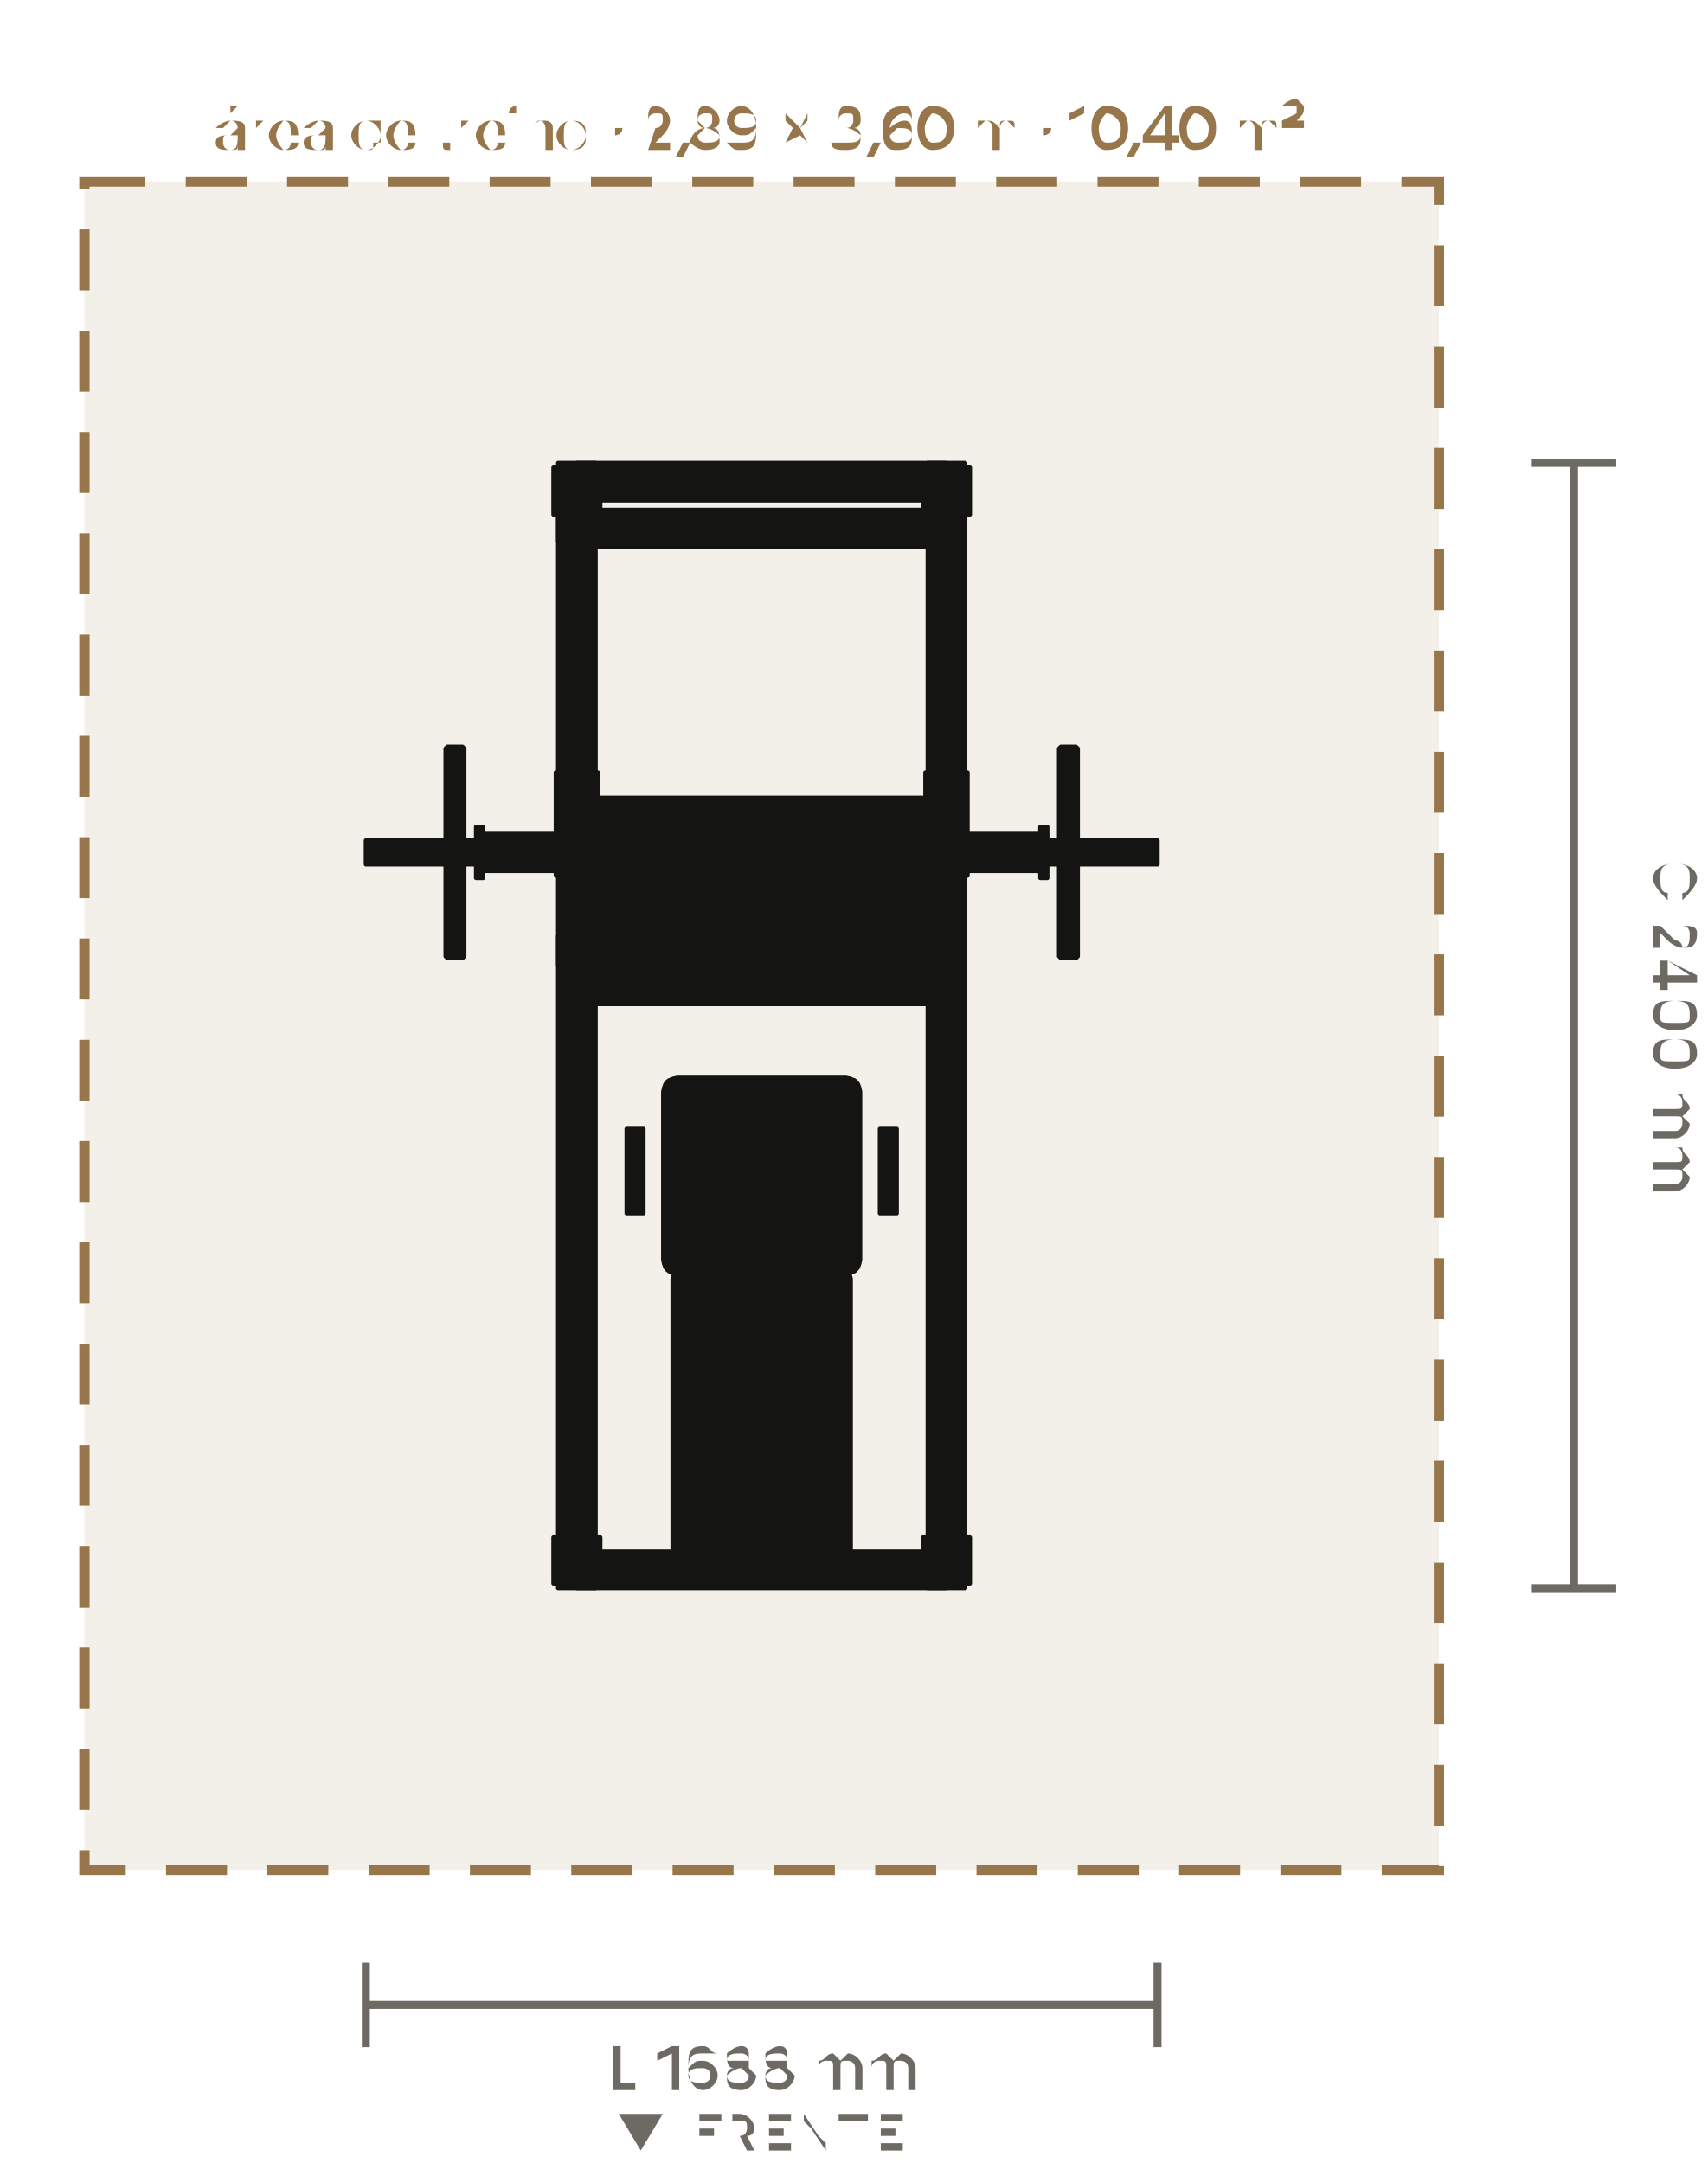
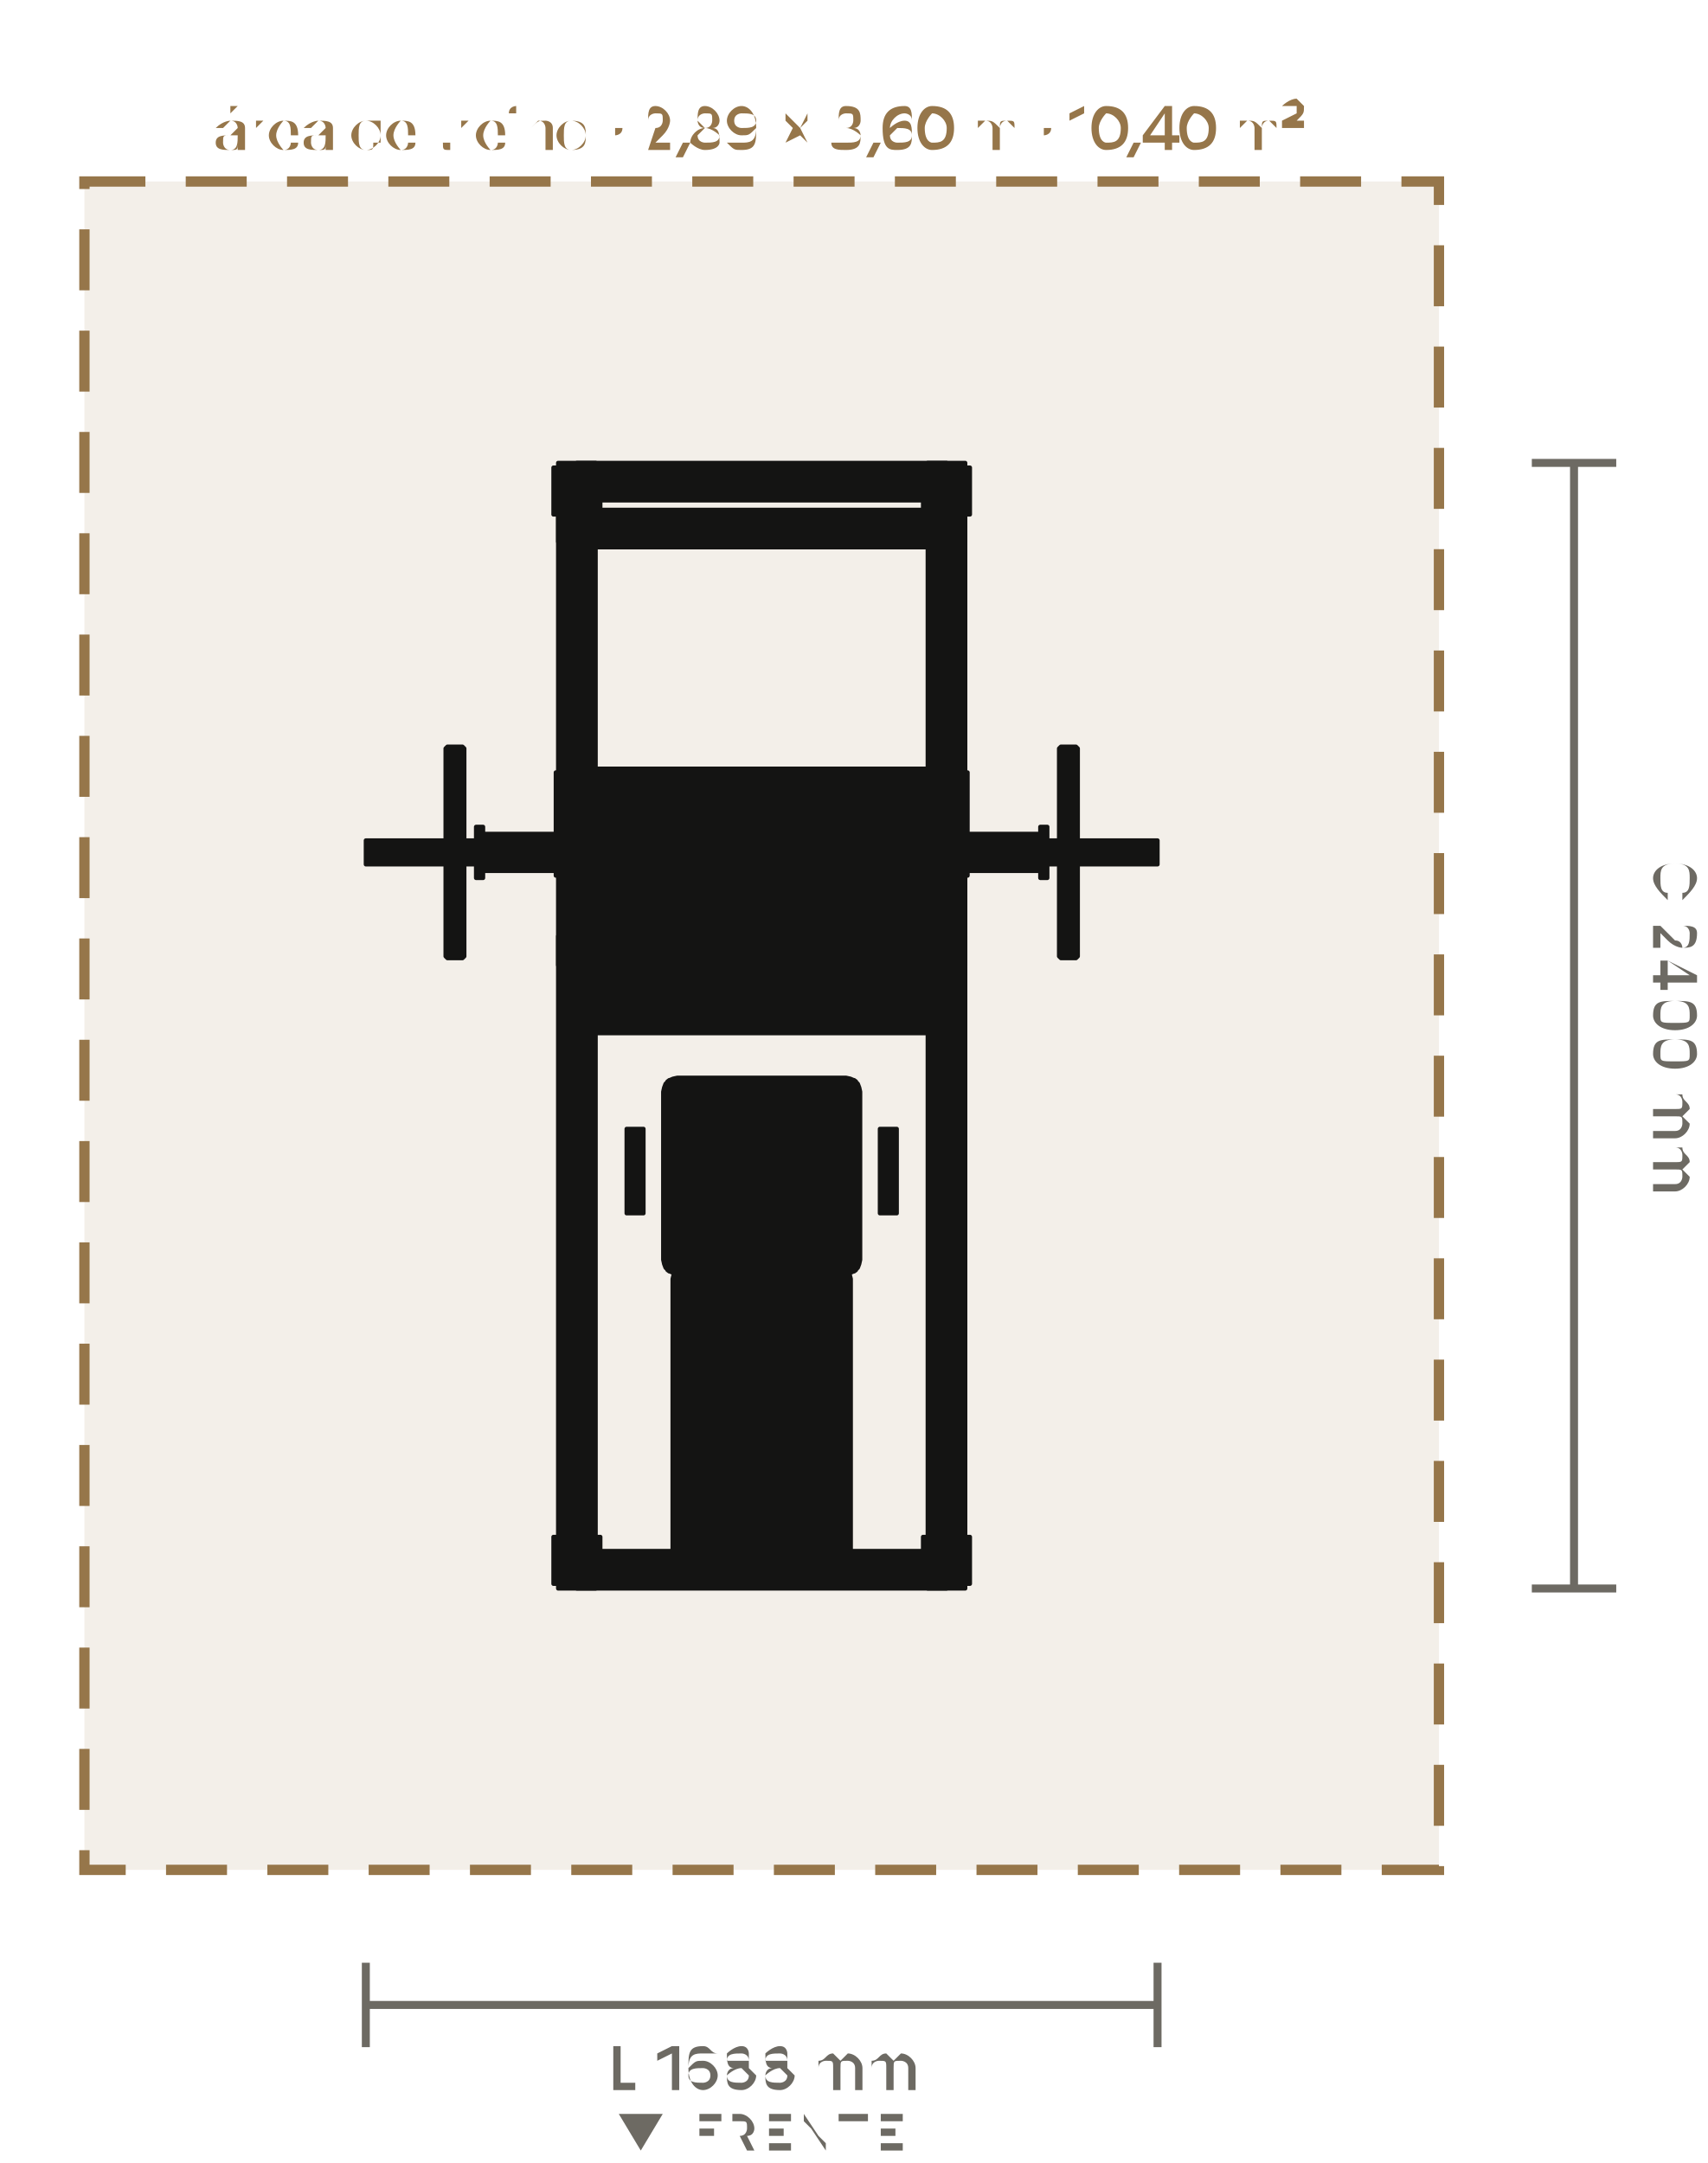
<svg xmlns="http://www.w3.org/2000/svg" viewBox="-1.624 -2.187 3.641 4.612" role="img" aria-label="Planta do Leg Press (LD-A034): 1688 × 2400 mm, com 60 cm de área de treino em volta" data-equipment="LD-A034" data-unit="m">
  <rect class="eq-zone" x="-1.444" y="-1.8" width="2.888" height="3.6" style="fill:#96764a;fill-opacity:.12;stroke:#96764a;stroke-width:0.022;stroke-dasharray:0.13 0.086" />
  <text class="eq-zone-label" x="0" y="-1.865" style="font-family:Barlow,Inter,Arial,sans-serif;font-size:0.123px;fill:#96764a;text-anchor:middle">área de treino · 2,89 × 3,60 m · 10,40 m²</text>
  <g class="eq-parts">
    <polygon class="eq-part" points="-0.434,-1.2 -0.354,-1.2 -0.354,1.2 -0.434,1.2" style="fill:#141413;stroke:#141413;stroke-width:0.009;stroke-linejoin:round" />
    <polygon class="eq-part" points="-0.444,-1.19 -0.344,-1.19 -0.344,-1.09 -0.444,-1.09" style="fill:#141413;stroke:#141413;stroke-width:0.009;stroke-linejoin:round" />
    <polygon class="eq-part" points="-0.444,1.09 -0.344,1.09 -0.344,1.19 -0.444,1.19" style="fill:#141413;stroke:#141413;stroke-width:0.009;stroke-linejoin:round" />
    <polygon class="eq-part" points="0.354,-1.2 0.434,-1.2 0.434,1.2 0.354,1.2" style="fill:#141413;stroke:#141413;stroke-width:0.009;stroke-linejoin:round" />
    <polygon class="eq-part" points="0.344,-1.19 0.444,-1.19 0.444,-1.09 0.344,-1.09" style="fill:#141413;stroke:#141413;stroke-width:0.009;stroke-linejoin:round" />
    <polygon class="eq-part" points="0.344,1.09 0.444,1.09 0.444,1.19 0.344,1.19" style="fill:#141413;stroke:#141413;stroke-width:0.009;stroke-linejoin:round" />
    <polygon class="eq-part" points="-0.394,-1.2 0.394,-1.2 0.394,-1.12 -0.394,-1.12" style="fill:#141413;stroke:#141413;stroke-width:0.009;stroke-linejoin:round" />
    <polygon class="eq-part" points="-0.394,1.12 0.394,1.12 0.394,1.2 -0.394,1.2" style="fill:#141413;stroke:#141413;stroke-width:0.009;stroke-linejoin:round" />
    <polygon class="eq-part" points="-0.394,-0.2 0.394,-0.2 0.394,-0.12 -0.394,-0.12" style="fill:#141413;stroke:#141413;stroke-width:0.009;stroke-linejoin:round" />
    <polygon class="eq-part" points="-0.434,-0.188 -0.434,-0.191 -0.432,-0.194 -0.43,-0.197 -0.428,-0.198 -0.425,-0.2 -0.422,-0.2 -0.366,-0.2 -0.363,-0.2 -0.36,-0.198 -0.357,-0.197 -0.356,-0.194 -0.354,-0.191 -0.354,-0.188 -0.354,-0.132 -0.354,-0.129 -0.356,-0.126 -0.357,-0.123 -0.36,-0.122 -0.363,-0.12 -0.366,-0.12 -0.422,-0.12 -0.425,-0.12 -0.428,-0.122 -0.43,-0.123 -0.432,-0.126 -0.434,-0.129 -0.434,-0.132" style="fill:#141413;stroke:#141413;stroke-width:0.009;stroke-linejoin:round" />
    <polygon class="eq-part" points="-0.421,-1.06 -0.421,-1.065 -0.418,-1.07 -0.413,-1.075 -0.408,-1.078 -0.401,-1.08 -0.394,-1.081 -0.387,-1.08 -0.38,-1.078 -0.375,-1.075 -0.37,-1.07 -0.367,-1.065 -0.366,-1.06 -0.366,-0.16 -0.367,-0.155 -0.37,-0.15 -0.375,-0.145 -0.38,-0.142 -0.387,-0.14 -0.394,-0.139 -0.401,-0.14 -0.408,-0.142 -0.413,-0.145 -0.418,-0.15 -0.421,-0.155 -0.421,-0.16" style="fill:#141413;stroke:#141413;stroke-width:0.009;stroke-linejoin:round" />
    <polygon class="eq-part" points="-0.419,-0.623 -0.419,-0.626 -0.417,-0.629 -0.415,-0.631 -0.413,-0.633 -0.41,-0.634 -0.407,-0.635 -0.381,-0.635 -0.378,-0.634 -0.375,-0.633 -0.372,-0.631 -0.371,-0.629 -0.369,-0.626 -0.369,-0.623 -0.369,-0.547 -0.369,-0.544 -0.371,-0.541 -0.372,-0.539 -0.375,-0.537 -0.378,-0.535 -0.381,-0.535 -0.407,-0.535 -0.41,-0.535 -0.413,-0.537 -0.415,-0.539 -0.417,-0.541 -0.419,-0.544 -0.419,-0.547" style="fill:#141413;stroke:#141413;stroke-width:0.009;stroke-linejoin:round" />
    <polygon class="eq-part" points="0.354,-0.188 0.354,-0.191 0.356,-0.194 0.357,-0.197 0.36,-0.198 0.363,-0.2 0.366,-0.2 0.422,-0.2 0.425,-0.2 0.428,-0.198 0.43,-0.197 0.432,-0.194 0.434,-0.191 0.434,-0.188 0.434,-0.132 0.434,-0.129 0.432,-0.126 0.43,-0.123 0.428,-0.122 0.425,-0.12 0.422,-0.12 0.366,-0.12 0.363,-0.12 0.36,-0.122 0.357,-0.123 0.356,-0.126 0.354,-0.129 0.354,-0.132" style="fill:#141413;stroke:#141413;stroke-width:0.009;stroke-linejoin:round" />
    <polygon class="eq-part" points="0.366,-1.06 0.367,-1.065 0.37,-1.07 0.375,-1.075 0.38,-1.078 0.387,-1.08 0.394,-1.081 0.401,-1.08 0.408,-1.078 0.413,-1.075 0.418,-1.07 0.421,-1.065 0.421,-1.06 0.421,-0.16 0.421,-0.155 0.418,-0.15 0.413,-0.145 0.408,-0.142 0.401,-0.14 0.394,-0.139 0.387,-0.14 0.38,-0.142 0.375,-0.145 0.37,-0.15 0.367,-0.155 0.366,-0.16" style="fill:#141413;stroke:#141413;stroke-width:0.009;stroke-linejoin:round" />
    <polygon class="eq-part" points="0.369,-0.623 0.369,-0.626 0.371,-0.629 0.372,-0.631 0.375,-0.633 0.378,-0.634 0.381,-0.635 0.407,-0.635 0.41,-0.634 0.413,-0.633 0.415,-0.631 0.417,-0.629 0.419,-0.626 0.419,-0.623 0.419,-0.547 0.419,-0.544 0.417,-0.541 0.415,-0.539 0.413,-0.537 0.41,-0.535 0.407,-0.535 0.381,-0.535 0.378,-0.535 0.375,-0.537 0.372,-0.539 0.371,-0.541 0.369,-0.544 0.369,-0.547" style="fill:#141413;stroke:#141413;stroke-width:0.009;stroke-linejoin:round" />
    <polygon class="eq-part" points="-0.434,-1.088 -0.432,-1.094 -0.428,-1.098 -0.422,-1.1 0.422,-1.1 0.428,-1.098 0.432,-1.094 0.434,-1.088 0.434,-1.032 0.432,-1.026 0.428,-1.022 0.422,-1.02 -0.422,-1.02 -0.428,-1.022 -0.432,-1.026 -0.434,-1.032" style="fill:#141413;stroke:#141413;stroke-width:0.009;stroke-linejoin:round" />
    <polygon class="eq-part" points="-0.594,-0.409 0.594,-0.409 0.594,-0.33 -0.594,-0.33" style="fill:#141413;stroke:#141413;stroke-width:0.009;stroke-linejoin:round" />
    <polygon class="eq-part" points="-0.439,-0.54 -0.349,-0.54 -0.349,-0.32 -0.439,-0.32" style="fill:#141413;stroke:#141413;stroke-width:0.009;stroke-linejoin:round" />
    <polygon class="eq-part" points="-0.609,-0.424 -0.594,-0.424 -0.594,-0.315 -0.609,-0.315" style="fill:#141413;stroke:#141413;stroke-width:0.009;stroke-linejoin:round" />
    <polygon class="eq-part" points="-0.844,-0.395 -0.609,-0.395 -0.609,-0.344 -0.844,-0.344" style="fill:#141413;stroke:#141413;stroke-width:0.009;stroke-linejoin:round" />
    <polygon class="eq-part" points="-0.674,-0.591 -0.67,-0.595 -0.638,-0.595 -0.634,-0.591 -0.634,-0.148 -0.638,-0.144 -0.67,-0.144 -0.674,-0.148" style="fill:#141413;stroke:#141413;stroke-width:0.009;stroke-linejoin:round" />
    <polygon class="eq-part" points="0.349,-0.54 0.439,-0.54 0.439,-0.32 0.349,-0.32" style="fill:#141413;stroke:#141413;stroke-width:0.009;stroke-linejoin:round" />
    <polygon class="eq-part" points="0.594,-0.424 0.609,-0.424 0.609,-0.315 0.594,-0.315" style="fill:#141413;stroke:#141413;stroke-width:0.009;stroke-linejoin:round" />
    <polygon class="eq-part" points="0.609,-0.395 0.844,-0.395 0.844,-0.344 0.609,-0.344" style="fill:#141413;stroke:#141413;stroke-width:0.009;stroke-linejoin:round" />
    <polygon class="eq-part" points="0.634,-0.591 0.638,-0.595 0.67,-0.595 0.674,-0.591 0.674,-0.148 0.67,-0.144 0.638,-0.144 0.634,-0.148" style="fill:#141413;stroke:#141413;stroke-width:0.009;stroke-linejoin:round" />
-     <polygon class="eq-part" points="-0.36,-0.486 0.36,-0.486 0.36,-0.046 -0.36,-0.046" style="fill:#141413;stroke:#141413;stroke-width:0.009;stroke-linejoin:round" />
+     <polygon class="eq-part" points="-0.43,-0.548 0.43,-0.548 0.43,0.016 -0.43,0.016" style="fill:#141413;stroke:#141413;stroke-width:0.009;stroke-linejoin:round" />
    <polygon class="eq-part" points="-0.03,-0.381 -0.03,-0.383 -0.028,-0.385 -0.026,-0.387 -0.024,-0.388 -0.021,-0.389 -0.018,-0.389 0.018,-0.389 0.021,-0.389 0.024,-0.388 0.026,-0.387 0.028,-0.385 0.03,-0.383 0.03,-0.381 0.03,-0.275 0.03,-0.273 0.028,-0.271 0.026,-0.269 0.024,-0.268 0.021,-0.267 0.018,-0.267 -0.018,-0.267 -0.021,-0.267 -0.024,-0.268 -0.026,-0.269 -0.028,-0.271 -0.03,-0.273 -0.03,-0.275" style="fill:#141413;stroke:#141413;stroke-width:0.009;stroke-linejoin:round" />
    <polygon class="eq-part" points="-0.21,0.141 -0.208,0.132 -0.205,0.124 -0.201,0.12 -0.201,0.119 -0.197,0.116 -0.196,0.116 -0.189,0.113 -0.18,0.111 0.18,0.111 0.189,0.113 0.196,0.116 0.197,0.116 0.201,0.119 0.201,0.12 0.205,0.124 0.208,0.132 0.21,0.141 0.21,0.499 0.208,0.508 0.205,0.516 0.201,0.52 0.201,0.521 0.197,0.524 0.196,0.524 0.189,0.527 0.18,0.529 -0.18,0.529 -0.189,0.527 -0.196,0.524 -0.197,0.524 -0.201,0.521 -0.201,0.52 -0.205,0.516 -0.208,0.508 -0.21,0.499" style="fill:#141413;stroke:#141413;stroke-width:0.009;stroke-linejoin:round" />
    <polygon class="eq-part" points="-0.04,0.292 -0.04,0.289 -0.038,0.286 -0.036,0.283 -0.034,0.282 -0.031,0.28 -0.028,0.28 0.028,0.28 0.031,0.28 0.034,0.282 0.036,0.283 0.038,0.286 0.04,0.289 0.04,0.292 0.04,0.348 0.04,0.351 0.038,0.354 0.036,0.356 0.034,0.358 0.031,0.36 0.028,0.36 -0.028,0.36 -0.031,0.36 -0.034,0.358 -0.036,0.356 -0.038,0.354 -0.04,0.351 -0.04,0.348" style="fill:#141413;stroke:#141413;stroke-width:0.009;stroke-linejoin:round" />
    <polygon class="eq-part" points="-0.288,0.22 -0.252,0.22 -0.252,0.4 -0.288,0.4" style="fill:#141413;stroke:#141413;stroke-width:0.009;stroke-linejoin:round" />
    <polygon class="eq-part" points="0.252,0.22 0.288,0.22 0.288,0.4 0.252,0.4" style="fill:#141413;stroke:#141413;stroke-width:0.009;stroke-linejoin:round" />
    <polygon class="eq-part" points="-0.19,0.54 -0.188,0.532 -0.187,0.527 -0.184,0.521 -0.181,0.518 -0.178,0.515 -0.173,0.512 -0.166,0.509 -0.158,0.508 0.158,0.508 0.166,0.509 0.173,0.512 0.178,0.515 0.181,0.518 0.184,0.521 0.187,0.527 0.188,0.532 0.19,0.54 0.19,1.13 0.188,1.138 0.187,1.143 0.184,1.149 0.181,1.151 0.178,1.155 0.173,1.158 0.166,1.161 0.158,1.162 -0.158,1.162 -0.166,1.161 -0.173,1.158 -0.178,1.155 -0.181,1.151 -0.184,1.149 -0.187,1.143 -0.188,1.138 -0.19,1.13" style="fill:#141413;stroke:#141413;stroke-width:0.009;stroke-linejoin:round" />
    <polygon class="eq-part" points="-0.04,0.8 -0.04,0.797 -0.038,0.794 -0.036,0.792 -0.034,0.79 -0.031,0.789 -0.028,0.788 0.028,0.788 0.031,0.789 0.034,0.79 0.036,0.792 0.038,0.794 0.04,0.797 0.04,0.8 0.04,1.027 0.04,1.03 0.038,1.032 0.036,1.035 0.034,1.037 0.031,1.038 0.028,1.038 -0.028,1.038 -0.031,1.038 -0.034,1.037 -0.036,1.035 -0.038,1.032 -0.04,1.03 -0.04,1.027" style="fill:#141413;stroke:#141413;stroke-width:0.009;stroke-linejoin:round" />
  </g>
  <line class="eq-dim" x1="-0.844" y1="2.088" x2="0.844" y2="2.088" style="stroke:#6d6a63;stroke-width:0.017" />
  <line class="eq-dim" x1="-0.844" y1="1.998" x2="-0.844" y2="2.178" style="stroke:#6d6a63;stroke-width:0.017" />
  <line class="eq-dim" x1="0.844" y1="1.998" x2="0.844" y2="2.178" style="stroke:#6d6a63;stroke-width:0.017" />
  <text class="eq-text" x="0" y="2.269" style="font-family:Barlow,Inter,Arial,sans-serif;font-size:0.13px;fill:#6d6a63;text-anchor:middle">L 1688 mm</text>
  <line class="eq-dim" x1="1.732" y1="-1.2" x2="1.732" y2="1.2" style="stroke:#6d6a63;stroke-width:0.017" />
  <line class="eq-dim" x1="1.642" y1="-1.2" x2="1.822" y2="-1.2" style="stroke:#6d6a63;stroke-width:0.017" />
  <line class="eq-dim" x1="1.642" y1="1.2" x2="1.822" y2="1.2" style="stroke:#6d6a63;stroke-width:0.017" />
  <text class="eq-text" x="1.901" y="0" transform="rotate(90 1.9005 0)" style="font-family:Barlow,Inter,Arial,sans-serif;font-size:0.13px;fill:#6d6a63;text-anchor:middle">C 2400 mm</text>
  <text class="eq-text" x="0" y="2.399" style="font-family:Barlow,Inter,Arial,sans-serif;font-size:0.13px;fill:#6d6a63;text-anchor:middle;font-size:0.104px;letter-spacing:.1em">▼ FRENTE</text>
</svg>
